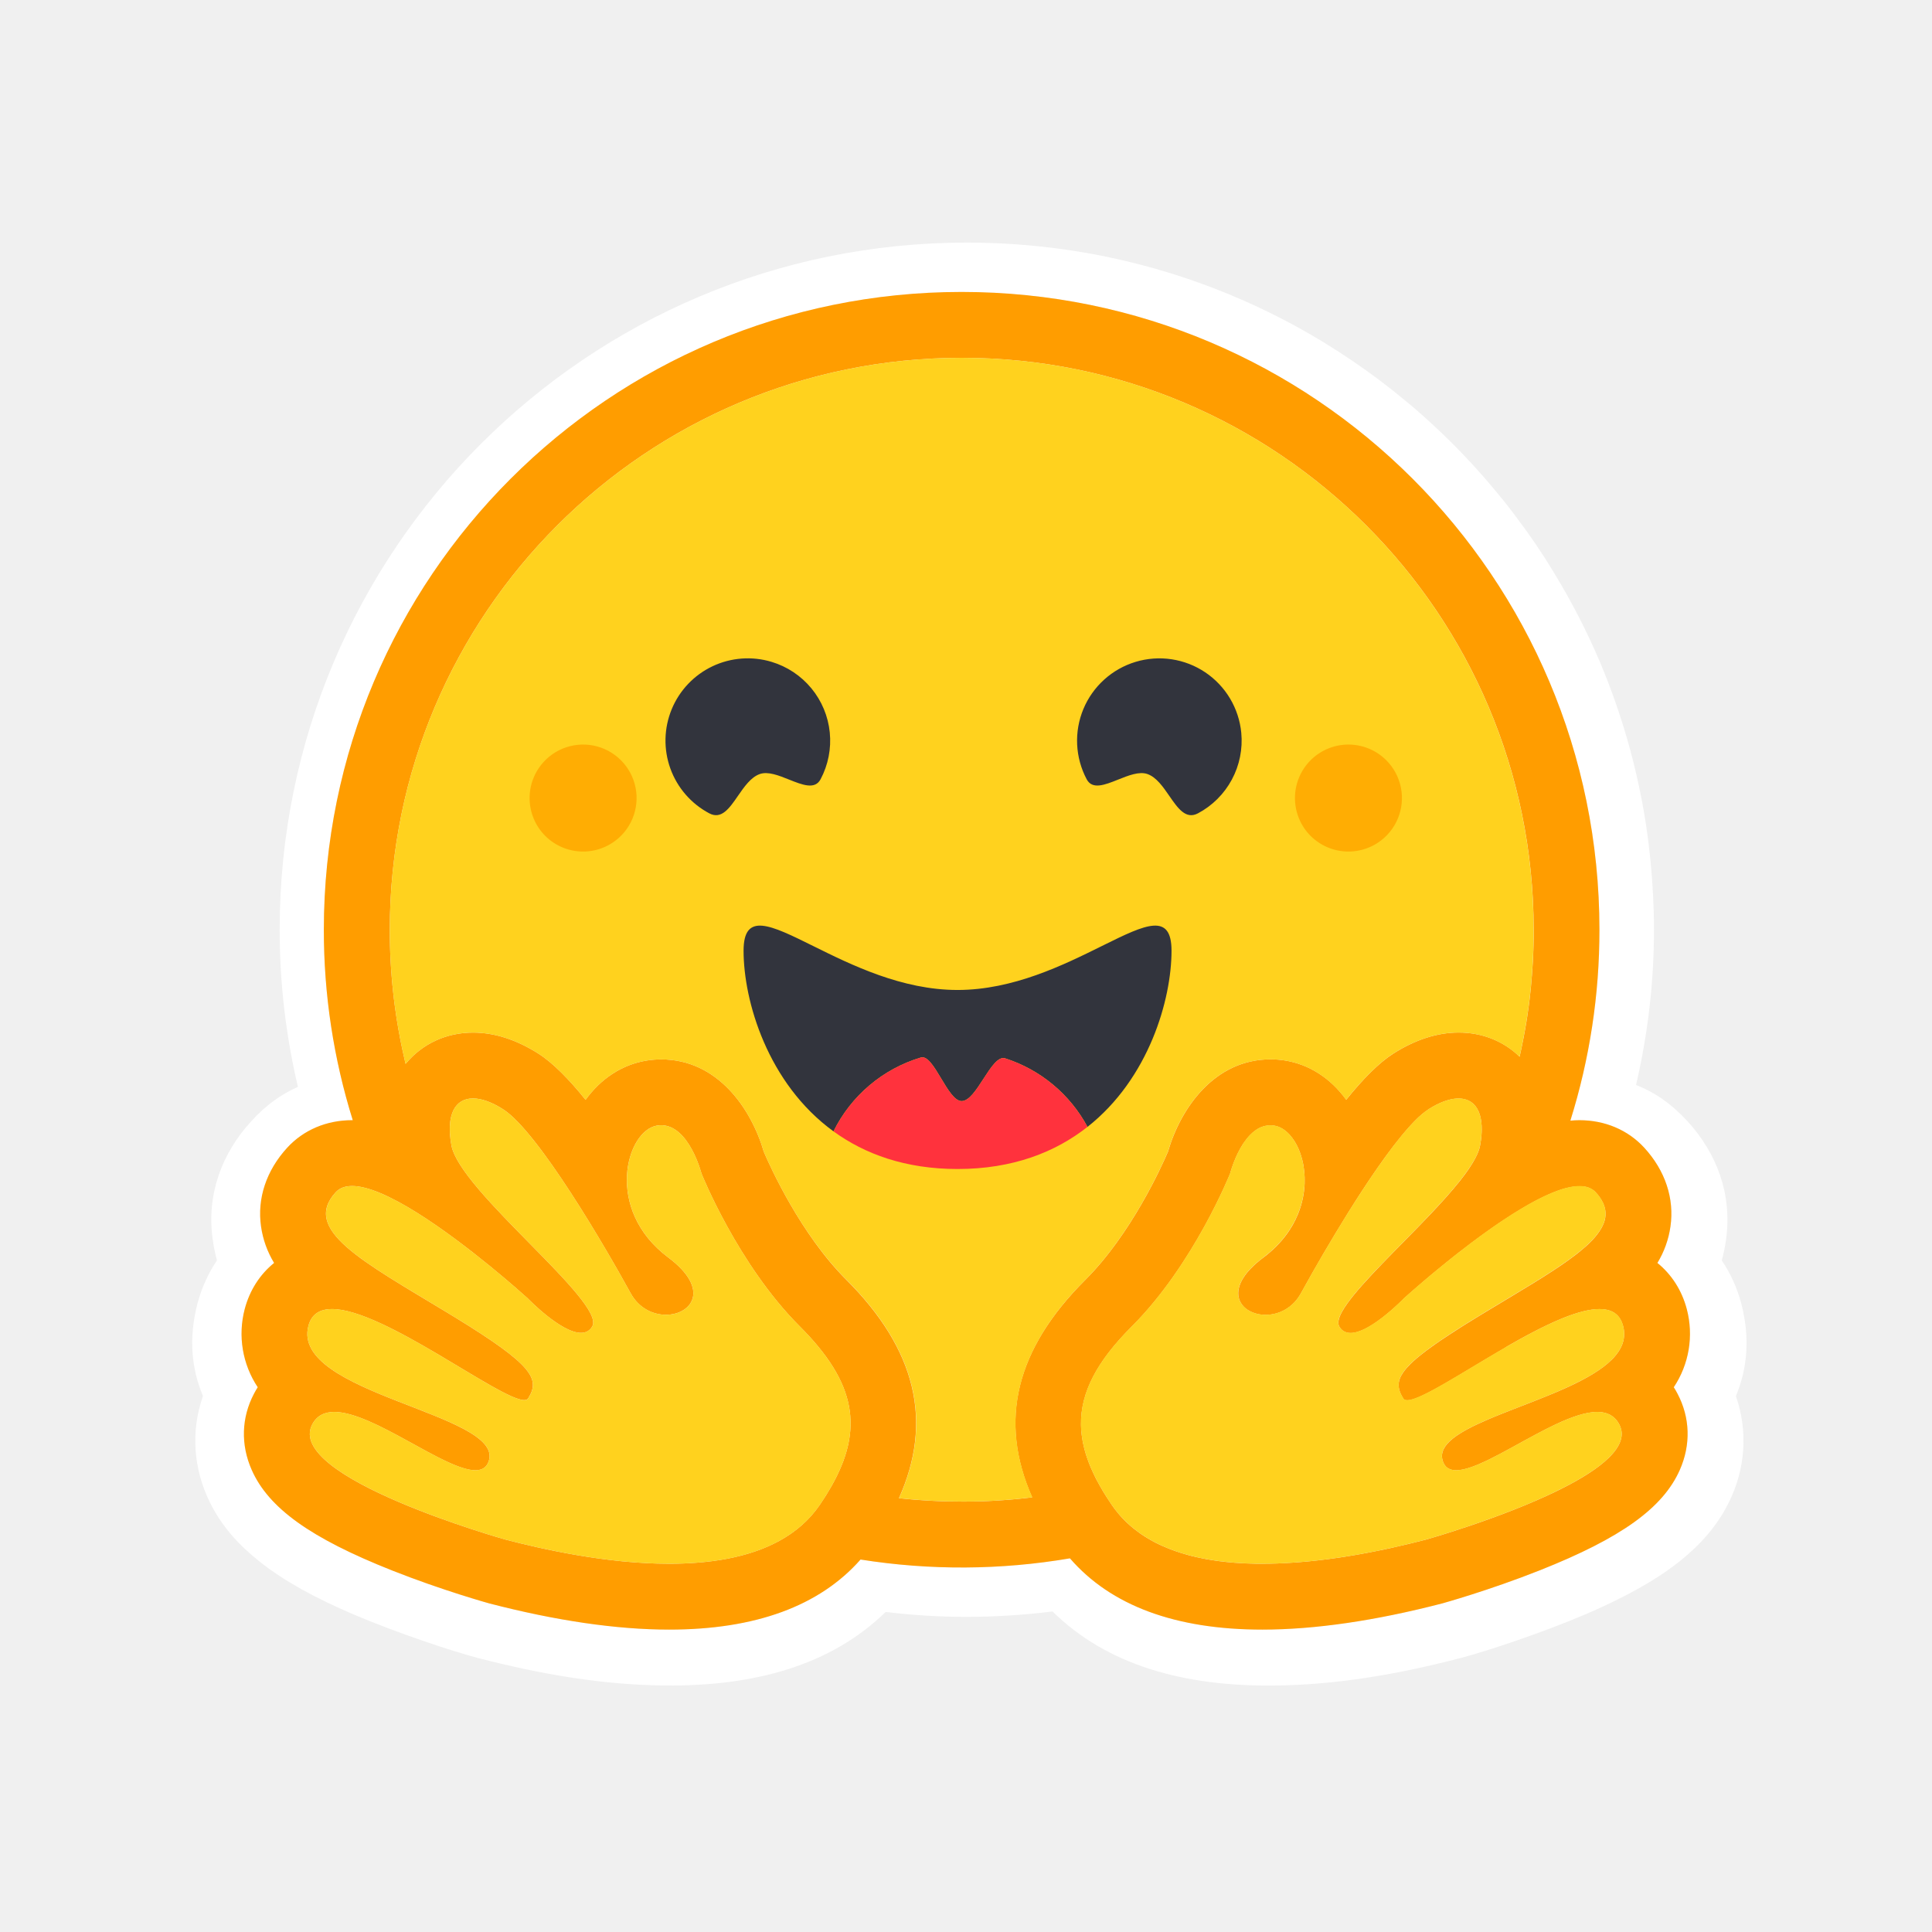
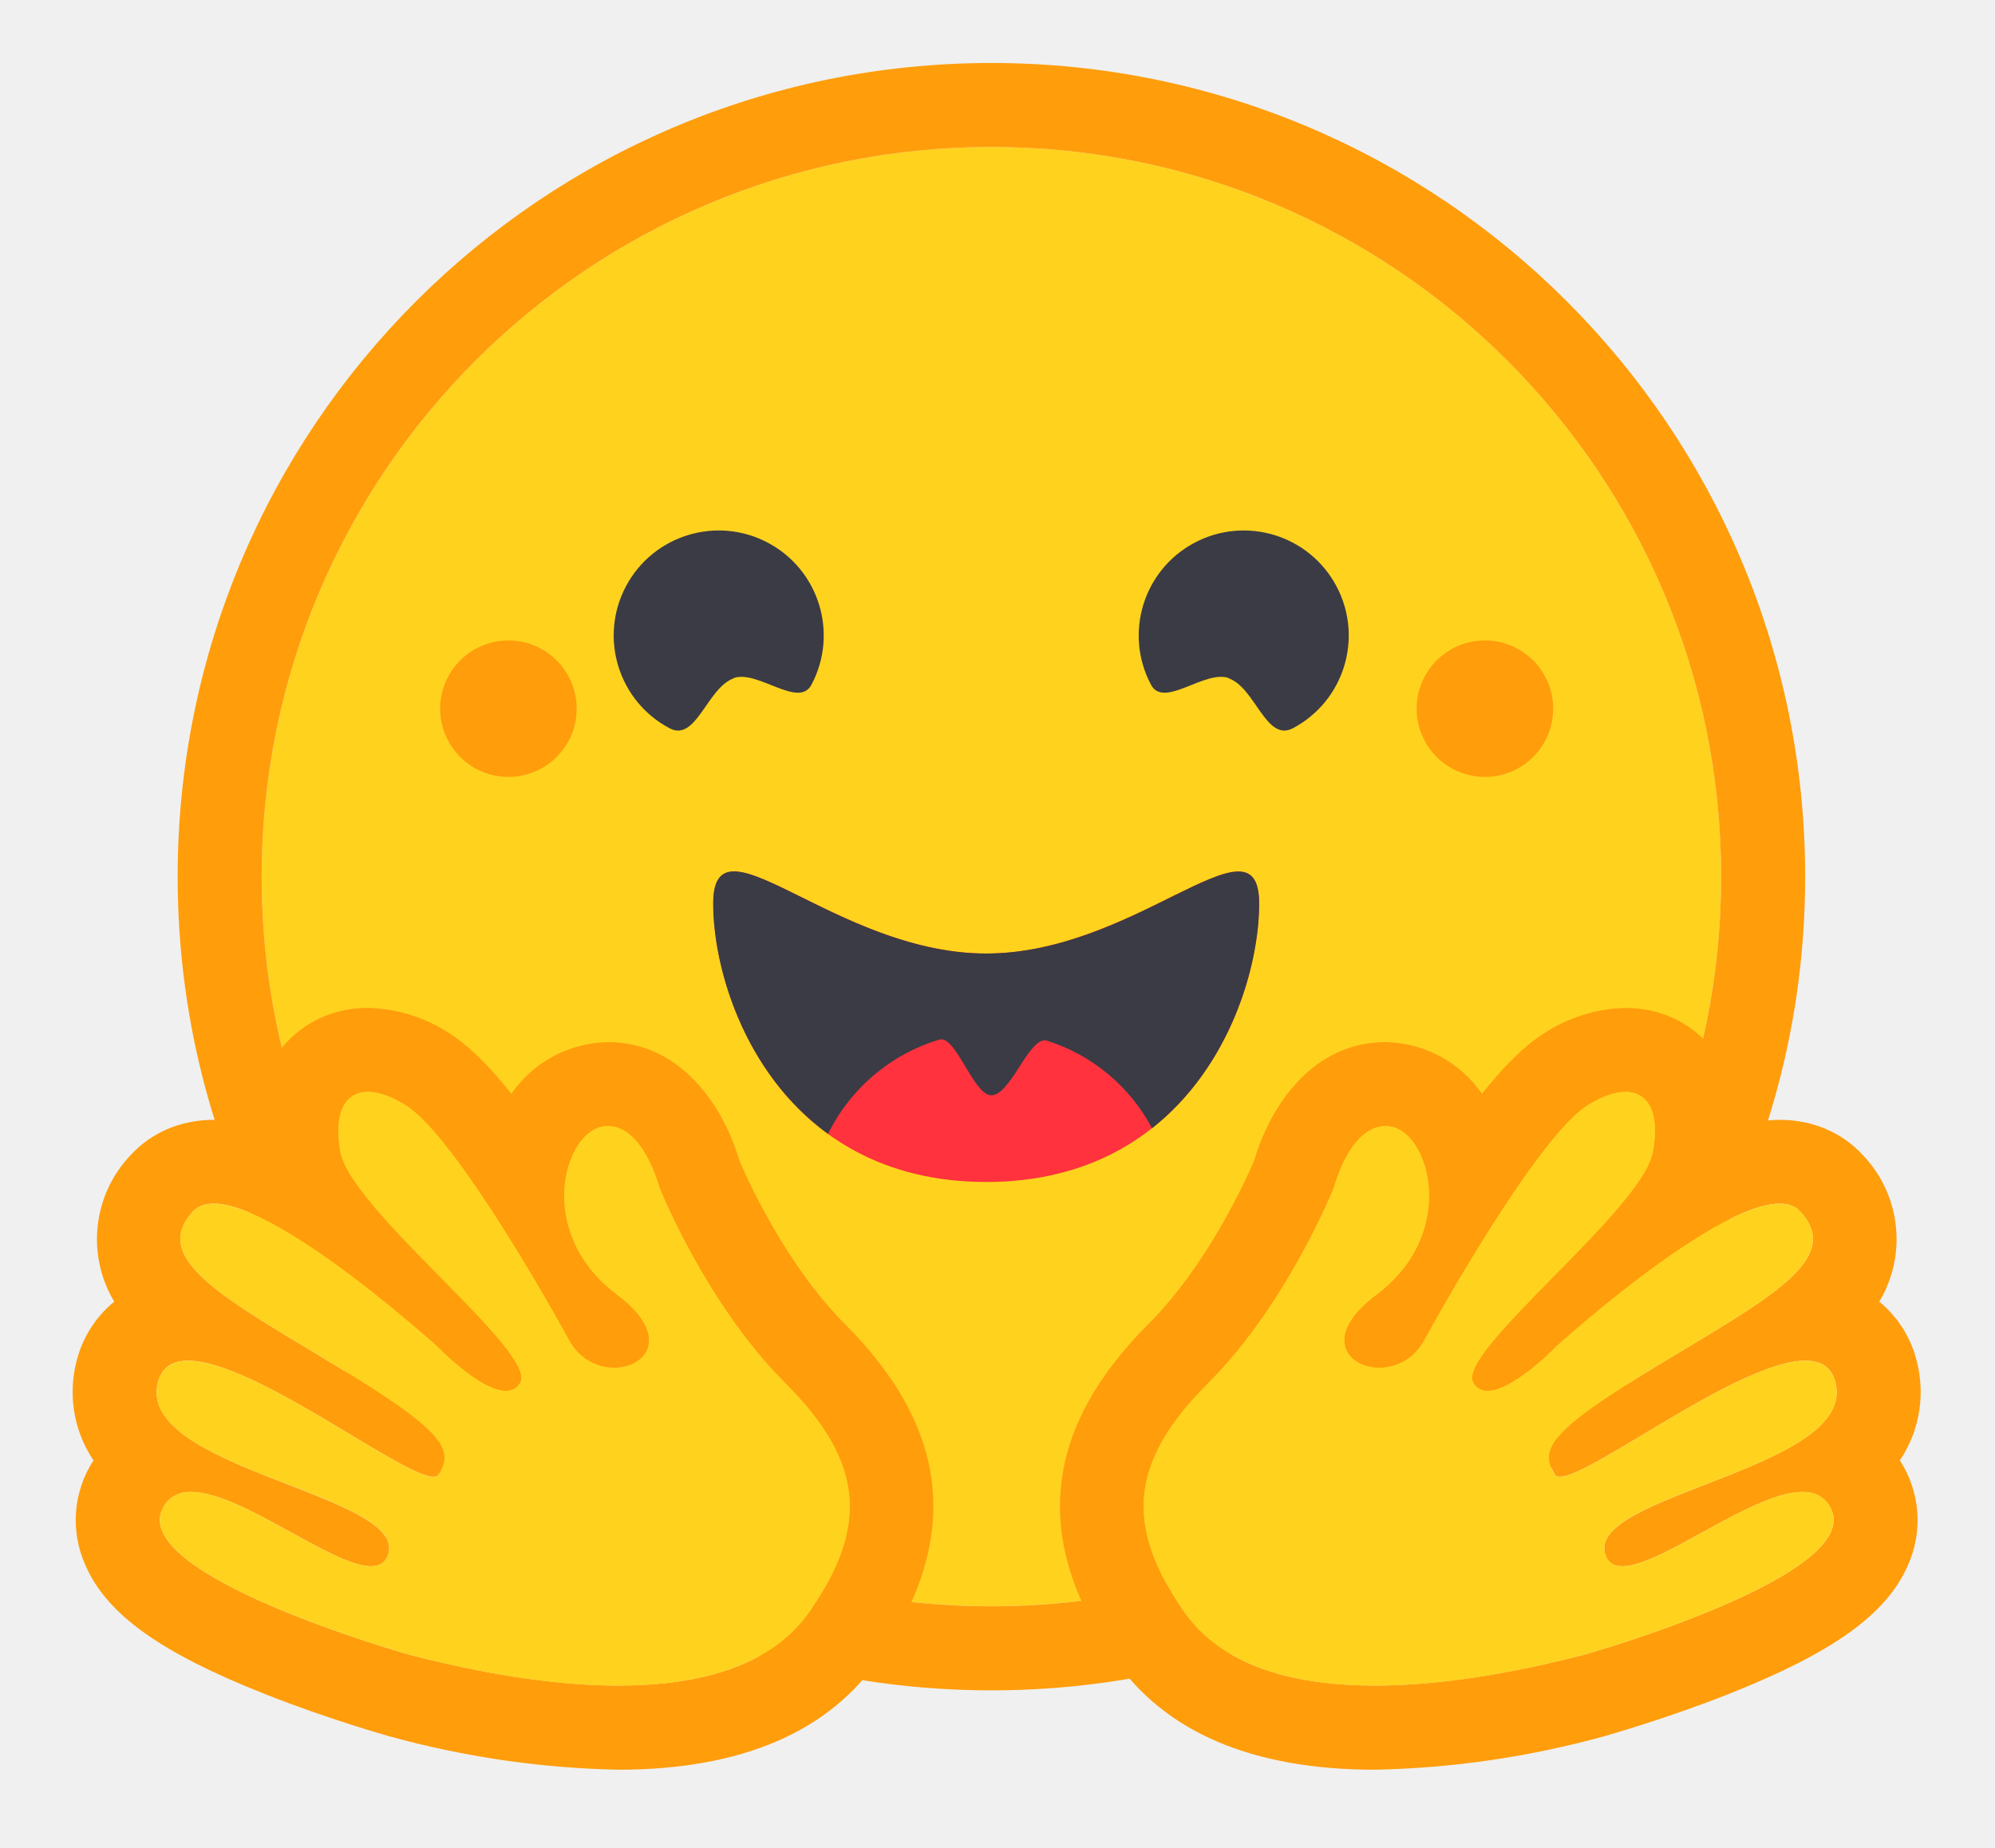
- <svg xmlns="http://www.w3.org/2000/svg" width="256" height="256" viewBox="0 0 256 256" fill="none">
-   <path d="M230.721 172.7C230.183 170.673 229.313 168.75 228.146 167.008C228.396 166.091 228.587 165.159 228.714 164.217C229.543 158.241 227.471 152.77 223.567 148.537C221.452 146.225 219.185 144.698 216.784 143.761C218.36 137.018 219.157 130.117 219.161 123.193C219.161 120.03 218.982 116.932 218.682 113.88C218.526 112.356 218.337 110.836 218.115 109.32C217.428 104.847 216.408 100.431 215.064 96.11C214.183 93.271 213.164 90.476 212.01 87.736C210.281 83.678 208.262 79.75 205.969 75.982C204.465 73.475 202.827 71.051 201.062 68.72C200.197 67.543 199.296 66.394 198.358 65.274C195.58 61.898 192.561 58.728 189.325 55.788C188.25 54.8 187.145 53.845 186.01 52.926C184.893 51.994 183.751 51.093 182.586 50.222C180.241 48.477 177.818 46.839 175.324 45.315C161.543 36.945 145.382 32.145 128.109 32.145C77.817 32.145 37.057 72.907 37.057 123.196C37.055 130.208 37.867 137.196 39.477 144.02C37.317 144.958 35.247 146.42 33.327 148.535C29.424 152.766 27.351 158.217 28.18 164.193C28.306 165.142 28.495 166.082 28.747 167.006C27.581 168.749 26.712 170.673 26.174 172.7C24.974 177.261 25.369 181.374 26.894 184.978C25.236 189.688 25.65 194.704 27.809 199.065C29.379 202.25 31.626 204.714 34.396 206.916C37.689 209.534 41.811 211.758 46.783 213.892C52.715 216.422 59.956 218.799 63.249 219.671C71.755 221.873 79.911 223.269 88.177 223.337C99.954 223.446 110.096 220.677 117.357 213.59C120.924 214.027 124.515 214.246 128.109 214.244C131.906 214.236 135.699 213.997 139.467 213.529C146.711 220.661 156.892 223.455 168.712 223.343C176.977 223.277 185.133 221.881 193.617 219.676C196.932 218.804 204.17 216.427 210.105 213.897C215.077 211.76 219.199 209.536 222.514 206.922C225.263 204.719 227.508 202.256 229.079 199.071C231.26 194.709 231.652 189.693 230.017 184.983C231.527 181.379 231.92 177.257 230.721 172.7ZM222.281 184.673C223.952 187.844 224.059 191.427 222.585 194.764C220.349 199.821 214.795 203.805 204.008 208.082C197.3 210.742 191.158 212.443 191.104 212.458C182.232 214.759 174.208 215.928 167.262 215.928C155.76 215.928 147.201 212.754 141.773 206.486C132.594 208.05 123.222 208.103 114.026 206.644C108.591 212.808 100.081 215.928 88.676 215.928C81.729 215.928 73.706 214.759 64.833 212.458C64.779 212.443 58.639 210.742 51.929 208.082C41.143 203.805 35.587 199.824 33.352 194.764C31.878 191.427 31.985 187.844 33.656 184.673C33.81 184.378 33.976 184.091 34.153 183.813C33.152 182.309 32.48 180.61 32.182 178.827C31.884 177.045 31.967 175.22 32.425 173.472C33.089 170.949 34.46 168.851 36.322 167.344C35.425 165.87 34.837 164.23 34.592 162.522C34.056 158.808 35.289 155.1 38.062 152.076C40.222 149.723 43.275 148.428 46.655 148.428H46.745C44.197 140.259 42.904 131.75 42.913 123.193C42.913 76.522 80.749 38.683 127.427 38.683C174.104 38.683 211.94 76.518 211.94 123.193C211.947 131.773 210.646 140.304 208.081 148.492C208.489 148.452 208.889 148.432 209.282 148.431C212.662 148.431 215.716 149.726 217.874 152.079C220.647 155.1 221.881 158.811 221.344 162.525C221.1 164.233 220.511 165.873 219.615 167.347C221.477 168.854 222.849 170.952 223.512 173.475C223.97 175.223 224.053 177.048 223.755 178.831C223.458 180.613 222.786 182.312 221.784 183.816C221.961 184.091 222.129 184.378 222.281 184.673Z" fill="white" />
-   <path d="M221.784 183.816C222.786 182.312 223.458 180.613 223.756 178.831C224.053 177.048 223.97 175.223 223.512 173.475C222.848 170.952 221.476 168.854 219.615 167.347C220.512 165.873 221.1 164.233 221.344 162.525C221.881 158.811 220.648 155.103 217.874 152.079C215.716 149.726 212.662 148.431 209.282 148.431C208.889 148.431 208.489 148.452 208.081 148.492C210.643 140.304 211.942 131.774 211.933 123.195C211.933 76.523 174.097 38.685 127.424 38.685C80.75 38.685 42.91 76.519 42.91 123.195C42.901 131.752 44.194 140.261 46.742 148.43H46.652C43.272 148.43 40.219 149.724 38.06 152.077C35.287 155.098 34.053 158.81 34.59 162.523C34.835 164.231 35.423 165.872 36.32 167.346C34.458 168.852 33.086 170.95 32.422 173.473C31.964 175.222 31.882 177.047 32.18 178.83C32.478 180.612 33.15 182.312 34.152 183.816C33.974 184.094 33.81 184.381 33.655 184.676C31.985 187.847 31.877 191.43 33.352 194.767C35.588 199.824 41.142 203.808 51.929 208.085C58.636 210.745 64.779 212.446 64.833 212.461C73.705 214.762 81.729 215.931 88.675 215.931C100.081 215.931 108.591 212.811 114.026 206.647C123.222 208.106 132.594 208.052 141.773 206.489C147.201 212.757 155.76 215.931 167.262 215.931C174.208 215.931 182.232 214.762 191.103 212.461C191.158 212.446 197.298 210.745 204.008 208.085C214.795 203.808 220.35 199.824 222.585 194.767C224.059 191.43 223.952 187.847 222.281 184.676C222.129 184.379 221.961 184.091 221.784 183.816ZM110.137 196.997C109.669 197.815 109.168 198.614 108.635 199.391C107.23 201.448 105.382 203.02 103.237 204.188C99.137 206.424 93.947 207.205 88.675 207.205C80.346 207.205 71.808 205.256 67.023 204.015C66.787 203.954 37.689 195.735 41.373 188.739C41.993 187.562 43.013 187.092 44.298 187.092C49.485 187.092 58.93 194.816 62.989 194.816C63.896 194.816 64.536 194.43 64.797 193.488C66.527 187.284 38.504 184.676 40.864 175.692C41.28 174.102 42.41 173.456 43.998 173.456C50.856 173.455 66.248 185.516 69.467 185.516C69.714 185.516 69.891 185.443 69.987 185.291C70.001 185.268 70.015 185.246 70.028 185.222C71.539 182.727 70.672 180.913 60.321 174.573L59.327 173.968C47.936 167.074 39.941 162.925 44.488 157.975C45.011 157.404 45.753 157.151 46.654 157.151C47.722 157.151 49.015 157.508 50.439 158.108C56.455 160.645 64.793 167.564 68.276 170.581C68.824 171.057 69.368 171.538 69.909 172.022C69.909 172.022 74.319 176.608 76.985 176.608C77.599 176.608 78.12 176.366 78.473 175.768C80.364 172.58 60.91 157.838 59.813 151.755C59.069 147.634 60.335 145.546 62.675 145.546C63.788 145.546 65.146 146.02 66.645 146.971C71.295 149.922 80.273 165.35 83.56 171.352C84.662 173.363 86.543 174.213 88.238 174.213C91.601 174.213 94.23 170.87 88.546 166.622C80.003 160.23 83.001 149.782 87.078 149.139C87.252 149.111 87.428 149.097 87.603 149.097C91.311 149.097 92.946 155.486 92.946 155.486C92.946 155.486 97.74 167.524 105.975 175.753C113.447 183.222 114.491 189.351 110.137 196.997ZM136.766 198.407L136.339 198.458L135.611 198.541C135.228 198.581 134.844 198.619 134.459 198.654L134.084 198.688L133.741 198.717L133.255 198.756L132.718 198.795L132.182 198.83L132.063 198.838C131.923 198.846 131.783 198.855 131.641 198.862L131.462 198.872C131.296 198.881 131.13 198.889 130.962 198.896L130.381 198.921L129.854 198.939L129.502 198.949H129.323C129.213 198.949 129.104 198.955 128.994 198.956H128.82C128.71 198.956 128.601 198.956 128.491 198.961L128.043 198.967H127.418C126.927 198.967 126.437 198.962 125.949 198.952L125.553 198.943C125.44 198.943 125.327 198.938 125.216 198.934L124.796 198.922L124.275 198.902L123.805 198.881L123.684 198.876L123.237 198.853C123.112 198.846 122.989 198.84 122.865 198.831L122.576 198.814C122.213 198.791 121.85 198.766 121.487 198.738L121.107 198.707C120.947 198.695 120.787 198.68 120.628 198.666C120.441 198.65 120.254 198.632 120.067 198.614C119.754 198.585 119.441 198.553 119.128 198.519H119.113C123.683 188.324 121.372 178.802 112.137 169.575C106.08 163.526 102.051 154.594 101.215 152.633C99.523 146.828 95.045 140.375 87.608 140.375C86.979 140.375 86.351 140.425 85.73 140.523C82.472 141.036 79.624 142.911 77.592 145.733C75.396 143.002 73.262 140.831 71.332 139.605C68.422 137.76 65.518 136.824 62.689 136.824C59.158 136.824 56.002 138.274 53.802 140.904L53.746 140.971C53.704 140.798 53.664 140.625 53.623 140.451L53.618 140.428C53.199 138.638 52.848 136.833 52.564 135.016C52.564 135.004 52.564 134.992 52.558 134.98C52.536 134.843 52.516 134.705 52.495 134.568C52.433 134.162 52.376 133.755 52.322 133.348C52.298 133.163 52.272 132.978 52.249 132.793L52.181 132.238C52.159 132.053 52.141 131.885 52.121 131.709L52.115 131.665C52.035 130.945 51.965 130.225 51.905 129.503L51.883 129.226L51.848 128.754C51.838 128.625 51.828 128.495 51.821 128.365C51.821 128.334 51.816 128.304 51.815 128.275C51.789 127.913 51.768 127.55 51.75 127.187C51.74 126.998 51.73 126.81 51.722 126.62L51.702 126.124L51.697 125.974L51.681 125.517L51.671 125.128C51.671 124.973 51.663 124.818 51.661 124.663C51.658 124.508 51.654 124.338 51.653 124.174C51.651 124.01 51.653 123.848 51.648 123.685C51.644 123.521 51.648 123.358 51.648 123.195C51.648 81.342 85.579 47.411 127.436 47.411C169.292 47.411 203.222 81.341 203.222 123.195V124.174C203.222 124.337 203.217 124.501 203.214 124.663C203.214 124.798 203.208 124.931 203.204 125.068C203.204 125.188 203.199 125.309 203.195 125.425C203.195 125.578 203.186 125.731 203.181 125.884V125.896L203.16 126.427C203.153 126.582 203.147 126.738 203.139 126.893L203.134 127.003L203.107 127.499C203.048 128.562 202.967 129.623 202.866 130.683V130.696C202.849 130.87 202.832 131.044 202.813 131.218L202.768 131.629L202.679 132.433L202.628 132.84L202.565 133.319C202.542 133.493 202.519 133.668 202.493 133.841C202.467 134.036 202.438 134.23 202.409 134.424L202.34 134.883L202.258 135.403C202.23 135.576 202.2 135.748 202.168 135.92C202.135 136.093 202.109 136.265 202.079 136.437C202.019 136.781 201.956 137.125 201.89 137.468C201.789 137.981 201.686 138.493 201.58 139.005L201.47 139.512C201.434 139.681 201.395 139.851 201.357 140.02C199.224 137.947 196.399 136.818 193.284 136.818C190.457 136.818 187.55 137.753 184.641 139.598C182.711 140.824 180.578 142.996 178.381 145.726C176.346 142.904 173.498 141.029 170.242 140.516C169.621 140.418 168.993 140.368 168.364 140.368C160.925 140.368 156.45 146.821 154.757 152.626C153.917 154.587 149.887 163.519 143.825 169.577C134.596 178.775 132.268 188.254 136.766 198.407ZM215.007 177.998L214.977 178.087C214.901 178.288 214.813 178.484 214.714 178.674C214.639 178.814 214.558 178.95 214.47 179.082C214.303 179.331 214.12 179.569 213.921 179.793C213.875 179.845 213.831 179.897 213.779 179.948C213.707 180.025 213.634 180.101 213.559 180.175C212.213 181.509 210.161 182.679 207.841 183.752C207.578 183.871 207.311 183.99 207.042 184.11L206.774 184.229C206.595 184.308 206.416 184.386 206.228 184.463C206.049 184.541 205.863 184.619 205.677 184.695L205.119 184.925C203.814 185.462 202.477 185.974 201.173 186.479L200.615 186.696L200.064 186.912C199.697 187.055 199.335 187.198 198.979 187.341L198.448 187.555L197.926 187.768L197.67 187.876C197.499 187.947 197.332 188.018 197.165 188.089C193.328 189.736 190.567 191.411 191.147 193.489C191.163 193.548 191.181 193.604 191.201 193.659C191.253 193.813 191.324 193.958 191.413 194.095C191.465 194.176 191.525 194.253 191.592 194.323C192.274 195.032 193.515 194.92 195.08 194.357C195.3 194.276 195.519 194.192 195.736 194.104L195.872 194.048C196.23 193.896 196.609 193.726 196.996 193.542C197.093 193.496 197.191 193.452 197.289 193.401C199.203 192.465 201.372 191.205 203.524 190.058C204.385 189.593 205.258 189.152 206.142 188.733C208.18 187.774 210.096 187.094 211.636 187.094C212.359 187.094 212.997 187.242 213.529 187.582L213.618 187.641C213.952 187.876 214.232 188.178 214.441 188.528C214.482 188.595 214.522 188.666 214.561 188.739C215.322 190.184 214.685 191.68 213.194 193.147C211.763 194.556 209.537 195.937 207.007 197.215C206.819 197.31 206.631 197.405 206.44 197.498C198.91 201.196 189.049 203.981 188.912 204.016C186.284 204.697 182.526 205.591 178.292 206.26L177.666 206.358L177.563 206.373C177.089 206.445 176.614 206.512 176.138 206.574C175.655 206.639 175.167 206.698 174.676 206.753L174.586 206.763C172.806 206.968 171.019 207.104 169.228 207.169H169.202C168.554 207.192 167.907 207.204 167.259 207.204H166.512C165.524 207.191 164.538 207.146 163.553 207.07C163.53 207.07 163.505 207.07 163.482 207.064C163.129 207.037 162.777 207.004 162.425 206.965C162.06 206.926 161.696 206.882 161.333 206.833C161.094 206.801 160.856 206.765 160.618 206.726C160.376 206.687 160.134 206.647 159.893 206.605L159.564 206.543L159.539 206.538C159.192 206.472 158.847 206.399 158.503 206.319C158.303 206.274 158.104 206.23 157.907 206.176L157.788 206.146C157.69 206.122 157.595 206.096 157.498 206.07L157.445 206.056L157.137 205.966C157.025 205.935 156.913 205.901 156.801 205.868L156.762 205.857L156.471 205.768C156.361 205.734 156.251 205.698 156.142 205.662L155.874 205.573L155.677 205.504C155.487 205.437 155.298 205.368 155.111 205.296L154.933 205.226L154.786 205.168C154.502 205.054 154.22 204.935 153.941 204.81L153.756 204.72L153.725 204.706C153.659 204.675 153.594 204.644 153.528 204.617C153.399 204.555 153.271 204.491 153.144 204.426L153.105 204.407L152.921 204.31C152.594 204.139 152.274 203.957 151.96 203.764L151.788 203.658C151.702 203.605 151.616 203.55 151.532 203.494L151.308 203.346L151.067 203.18L150.923 203.077C150.771 202.969 150.622 202.857 150.476 202.742L150.243 202.563C150.15 202.488 150.058 202.412 149.967 202.335C149.89 202.272 149.815 202.206 149.74 202.14L149.734 202.135C149.653 202.064 149.574 201.993 149.495 201.92C149.417 201.849 149.339 201.777 149.263 201.704L149.254 201.695C149.174 201.619 149.096 201.542 149.019 201.463C148.942 201.385 148.863 201.307 148.788 201.227C148.713 201.148 148.636 201.067 148.562 200.984C148.488 200.902 148.42 200.827 148.35 200.746L148.327 200.719C148.259 200.641 148.192 200.562 148.126 200.481C147.983 200.31 147.844 200.135 147.71 199.956C147.575 199.776 147.443 199.592 147.314 199.405L147.191 199.221C147.027 198.981 146.867 198.739 146.712 198.493C146.596 198.316 146.483 198.138 146.373 197.957C146.302 197.844 146.234 197.73 146.166 197.618L146.138 197.572C146.073 197.462 146.009 197.354 145.947 197.245C145.911 197.186 145.877 197.127 145.845 197.066C145.812 197.004 145.774 196.941 145.739 196.878L145.682 196.779L145.647 196.715C145.58 196.595 145.514 196.474 145.45 196.352C145.42 196.298 145.391 196.244 145.36 196.192L145.271 196.019L145.181 195.848C144.956 195.398 144.743 194.942 144.543 194.48L144.472 194.311C144.426 194.198 144.383 194.086 144.337 193.975C144.315 193.921 144.293 193.868 144.274 193.814C144.167 193.537 144.067 193.257 143.975 192.975C143.942 192.874 143.91 192.775 143.88 192.675C143.808 192.448 143.743 192.219 143.685 191.988C143.614 191.719 143.551 191.448 143.498 191.175C143.487 191.12 143.476 191.065 143.467 191.012C143.415 190.745 143.373 190.476 143.34 190.206C143.332 190.153 143.326 190.1 143.32 190.047L143.303 189.885C143.281 189.673 143.264 189.46 143.254 189.247C143.254 189.193 143.249 189.139 143.247 189.087C143.242 188.981 143.24 188.875 143.239 188.769C143.183 184.496 145.345 180.388 149.968 175.767C158.203 167.54 162.997 155.501 162.997 155.501C162.997 155.501 163.126 154.996 163.394 154.269C163.431 154.168 163.47 154.064 163.514 153.955C163.67 153.548 163.846 153.148 164.041 152.758L164.08 152.683C164.246 152.351 164.428 152.027 164.624 151.712C164.67 151.639 164.714 151.567 164.765 151.494C164.912 151.277 165.067 151.065 165.23 150.86C165.319 150.749 165.416 150.639 165.513 150.532C165.552 150.49 165.59 150.448 165.631 150.408C166.108 149.915 166.653 149.513 167.27 149.299L167.348 149.273C167.4 149.256 167.452 149.24 167.505 149.225C167.566 149.209 167.627 149.195 167.69 149.182L167.719 149.176C167.849 149.15 167.981 149.133 168.114 149.124H168.125C168.194 149.124 168.264 149.117 168.335 149.117C168.424 149.117 168.507 149.117 168.594 149.126C168.684 149.134 168.773 149.144 168.863 149.158C169.605 149.276 170.311 149.718 170.919 150.4C171.15 150.66 171.358 150.94 171.54 151.236C171.66 151.428 171.773 151.631 171.88 151.845C171.923 151.934 171.964 152.016 172.004 152.104C172.108 152.33 172.202 152.56 172.284 152.795C172.479 153.345 172.626 153.911 172.723 154.487C172.807 154.992 172.857 155.502 172.873 156.013C172.881 156.286 172.881 156.563 172.873 156.842C172.819 158.14 172.553 159.421 172.086 160.634C172.044 160.745 171.997 160.857 171.952 160.969C171.86 161.195 171.759 161.417 171.65 161.634C171.569 161.799 171.484 161.965 171.392 162.13C171.332 162.24 171.269 162.35 171.206 162.46C171.045 162.734 170.871 163.006 170.684 163.277L170.571 163.439C170.129 164.055 169.637 164.633 169.099 165.167C168.569 165.698 168.001 166.189 167.4 166.637C166.798 167.083 166.233 167.577 165.711 168.114C164.208 169.691 163.858 171.083 164.196 172.138C164.25 172.304 164.321 172.465 164.407 172.617C164.508 172.791 164.628 172.951 164.764 173.097L164.817 173.152L164.871 173.206C164.925 173.258 164.982 173.309 165.043 173.359L165.103 173.407C165.248 173.519 165.402 173.619 165.563 173.707C165.61 173.732 165.652 173.757 165.705 173.781C165.879 173.866 166.058 173.939 166.242 173.998C166.293 174.015 166.344 174.03 166.396 174.046L166.461 174.063L166.551 174.087L166.628 174.106L166.712 174.124L166.795 174.141L166.874 174.154C166.932 174.164 166.992 174.174 167.052 174.181L167.109 174.19L167.213 174.2L167.277 174.207L167.382 174.214H167.444L167.554 174.22H167.9L167.999 174.214L168.113 174.207L168.252 174.194L168.382 174.179C168.412 174.179 168.442 174.171 168.472 174.165C168.872 174.107 169.264 174.001 169.639 173.849L169.798 173.782C169.887 173.743 169.977 173.702 170.059 173.658C170.235 173.57 170.406 173.47 170.57 173.361C170.799 173.211 171.015 173.043 171.217 172.858C171.265 172.815 171.312 172.769 171.358 172.725C171.381 172.703 171.403 172.682 171.425 172.658C171.469 172.613 171.514 172.569 171.558 172.52C171.878 172.168 172.155 171.78 172.383 171.363C174.34 167.804 176.391 164.298 178.534 160.849L178.828 160.378L179.125 159.907C179.273 159.668 179.423 159.433 179.572 159.199L179.722 158.965C180.22 158.185 180.726 157.41 181.241 156.641L181.546 156.185C182.158 155.278 182.768 154.396 183.373 153.558L183.674 153.143C184.332 152.236 185.017 151.348 185.728 150.482L186.01 150.144C186.057 150.088 186.1 150.032 186.151 149.978C186.244 149.868 186.337 149.761 186.428 149.657C186.474 149.604 186.517 149.552 186.566 149.5L186.834 149.198L186.968 149.051C187.103 148.906 187.235 148.767 187.365 148.634C187.455 148.544 187.538 148.455 187.624 148.371C188.131 147.853 188.69 147.388 189.293 146.985L189.433 146.895C189.567 146.805 189.706 146.721 189.848 146.645C192.212 145.303 194.169 145.204 195.296 146.331C195.978 147.013 196.356 148.144 196.335 149.718C196.335 149.787 196.335 149.857 196.33 149.929V150.006C196.33 150.078 196.324 150.15 196.318 150.223C196.318 150.313 196.308 150.402 196.299 150.492C196.29 150.581 196.285 150.649 196.276 150.729C196.276 150.751 196.272 150.774 196.268 150.798C196.262 150.867 196.253 150.938 196.243 151.009C196.243 151.03 196.243 151.052 196.235 151.074C196.224 151.169 196.21 151.263 196.194 151.357C196.183 151.447 196.168 151.531 196.152 151.619L196.126 151.768C196.1 151.91 196.067 152.05 196.026 152.188C195.948 152.447 195.854 152.7 195.743 152.946C195.588 153.284 195.417 153.613 195.229 153.933C195.125 154.111 195.018 154.286 194.907 154.459C194.793 154.638 194.673 154.819 194.549 155.002C194.233 155.454 193.905 155.897 193.564 156.33L193.408 156.527C192.852 157.22 192.278 157.899 191.686 158.562L191.499 158.772C191.247 159.053 190.991 159.336 190.729 159.62L190.532 159.834C190.401 159.977 190.264 160.12 190.132 160.264C190.001 160.407 189.864 160.552 189.726 160.697L189.315 161.13L188.898 161.566L188.478 162.002C188.196 162.294 187.913 162.586 187.628 162.878C183.573 167.037 179.301 171.182 177.855 173.766C177.758 173.934 177.671 174.108 177.593 174.285C177.387 174.755 177.301 175.157 177.36 175.482C177.379 175.589 177.416 175.691 177.471 175.785C177.552 175.926 177.651 176.056 177.766 176.172C177.819 176.224 177.875 176.272 177.934 176.316C178.232 176.528 178.591 176.637 178.957 176.627H179.071L179.188 176.618L179.305 176.605L179.402 176.591C179.415 176.589 179.429 176.587 179.442 176.583L179.531 176.566L179.554 176.561L179.653 176.54L179.688 176.531C179.723 176.522 179.757 176.513 179.792 176.503C179.827 176.493 179.875 176.48 179.917 176.466C180.093 176.413 180.265 176.35 180.434 176.278C180.523 176.242 180.61 176.203 180.696 176.161C180.741 176.141 180.786 176.12 180.828 176.098L180.962 176.032C181.282 175.866 181.594 175.685 181.898 175.491L182.031 175.401C182.076 175.373 182.121 175.344 182.164 175.312L182.297 175.223L182.368 175.174L182.56 175.039C182.739 174.916 182.906 174.789 183.075 174.66L183.09 174.648L183.359 174.44C183.726 174.15 184.074 173.858 184.39 173.583L184.6 173.399L184.619 173.381L184.729 173.284C184.987 173.052 185.217 172.836 185.408 172.658L185.487 172.581C185.556 172.516 185.619 172.455 185.676 172.403L185.788 172.292L185.828 172.253L185.839 172.242L185.956 172.125L186.03 172.048L186.039 172.041L186.074 172.009L186.118 171.969L186.132 171.956L186.169 171.922L186.373 171.743L186.487 171.641C186.548 171.588 186.607 171.534 186.666 171.479L186.802 171.358C186.827 171.338 186.851 171.316 186.876 171.294L187.019 171.169L187.229 170.984L187.341 170.887C187.776 170.509 188.305 170.052 188.913 169.537L189.162 169.326L189.573 168.981L189.994 168.63C190.544 168.173 191.136 167.688 191.762 167.185L192.173 166.855C192.523 166.576 192.882 166.292 193.246 166.006C193.393 165.891 193.542 165.776 193.694 165.662C194.066 165.373 194.44 165.086 194.817 164.803C195.675 164.155 196.56 163.506 197.456 162.874L197.84 162.606C198.109 162.421 198.377 162.235 198.645 162.054L198.888 161.89C199.367 161.565 199.853 161.248 200.343 160.939L200.586 160.786L200.827 160.636C201.069 160.486 201.309 160.339 201.548 160.196L201.787 160.053L202.265 159.775L202.734 159.506L202.829 159.454L203.2 159.25C203.355 159.166 203.509 159.085 203.663 159.006L203.892 158.888L204.115 158.776C204.193 158.739 204.27 158.7 204.346 158.663C204.848 158.415 205.36 158.187 205.88 157.979C206.021 157.919 206.161 157.865 206.3 157.818L206.71 157.674C206.833 157.633 206.953 157.594 207.068 157.559L207.108 157.547C207.17 157.527 207.232 157.509 207.293 157.493L207.311 157.488C207.439 157.451 207.566 157.419 207.691 157.389H207.7C208.054 157.304 208.414 157.243 208.777 157.206C208.944 157.189 209.111 157.18 209.279 157.181H209.363C209.475 157.181 209.583 157.188 209.69 157.199C209.739 157.199 209.788 157.209 209.836 157.215H209.856C209.904 157.221 209.952 157.228 210 157.239C210.047 157.248 210.095 157.256 210.141 157.267H210.156C210.203 157.277 210.245 157.289 210.294 157.303C210.548 157.374 210.79 157.484 211.012 157.628C211.121 157.699 211.223 157.779 211.317 157.868L211.344 157.894C211.362 157.91 211.379 157.927 211.395 157.944L211.444 157.997C211.846 158.418 212.178 158.901 212.428 159.427L212.466 159.517C212.551 159.717 212.618 159.924 212.666 160.135C212.808 160.781 212.753 161.455 212.508 162.07C212.415 162.318 212.302 162.557 212.169 162.785C211.858 163.309 211.489 163.796 211.07 164.237L210.981 164.332C210.848 164.472 210.71 164.612 210.565 164.752C210.501 164.815 210.434 164.877 210.367 164.94L210.162 165.129L210.055 165.224C209.797 165.454 209.532 165.677 209.263 165.893C209.1 166.025 208.936 166.154 208.77 166.281C208.184 166.729 207.587 167.161 206.979 167.578C206.612 167.83 206.242 168.077 205.869 168.321C204.95 168.924 204.021 169.512 203.083 170.084C201.115 171.294 198.934 172.588 196.609 173.995L196.007 174.36C195.348 174.762 194.726 175.146 194.14 175.512L193.845 175.697L193.287 176.055C192.917 176.292 192.548 176.531 192.179 176.77L191.882 176.966C191.737 177.06 191.593 177.156 191.449 177.252L191.308 177.342L190.876 177.633L190.647 177.79L190.379 177.976L190.13 178.149C189.713 178.444 189.325 178.725 188.968 178.992L188.834 179.094C188.624 179.253 188.416 179.415 188.211 179.58C187.902 179.829 187.62 180.067 187.367 180.296L187.243 180.409C187.172 180.474 187.102 180.539 187.035 180.603C186.989 180.648 186.946 180.693 186.898 180.736L186.834 180.8C186.691 180.944 186.551 181.091 186.416 181.242L186.35 181.318C186.203 181.488 186.075 181.651 185.963 181.81L185.913 181.881C185.825 182.009 185.744 182.141 185.671 182.277C185.652 182.311 185.635 182.345 185.618 182.379L185.569 182.481L185.536 182.555L185.515 182.605L185.498 182.65L185.475 182.711C185.413 182.88 185.37 183.056 185.345 183.234L185.337 183.296L185.331 183.354V183.669C185.331 183.695 185.331 183.721 185.338 183.749L185.343 183.797C185.343 183.823 185.349 183.848 185.353 183.876C185.357 183.902 185.364 183.949 185.372 183.986V183.991C185.379 184.026 185.386 184.06 185.395 184.095C185.404 184.13 185.413 184.17 185.424 184.206C185.443 184.277 185.467 184.347 185.492 184.417C185.508 184.459 185.523 184.5 185.54 184.541C185.54 184.549 185.546 184.558 185.55 184.566L185.586 184.647L185.636 184.758C185.69 184.873 185.749 184.985 185.813 185.094L185.879 185.208L185.947 185.322C185.959 185.341 185.973 185.359 185.988 185.376L186.01 185.399L186.035 185.422L186.061 185.442C186.099 185.469 186.14 185.49 186.183 185.505C186.206 185.513 186.23 185.519 186.254 185.525C186.831 185.655 188.017 185.178 189.593 184.346C189.682 184.298 189.78 184.248 189.875 184.196L190.355 183.934L190.589 183.804C190.756 183.715 190.926 183.614 191.1 183.515L191.417 183.336C193.5 182.137 195.988 180.597 198.56 179.093C198.801 178.952 199.043 178.811 199.285 178.672L199.771 178.361C200.335 178.038 200.902 177.719 201.471 177.404C202.188 177.01 202.91 176.626 203.639 176.254L204.115 176.013C204.431 175.857 204.744 175.705 205.053 175.557C205.651 175.273 206.256 175.003 206.868 174.748L207.203 174.612L207.243 174.596C209.018 173.893 210.627 173.459 211.929 173.459C212.21 173.456 212.492 173.48 212.769 173.528H212.778C212.867 173.544 212.948 173.562 213.031 173.582H213.046C213.259 173.636 213.466 173.713 213.662 173.812C213.937 173.954 214.184 174.143 214.393 174.371C214.489 174.477 214.574 174.592 214.649 174.714C214.789 174.929 214.899 175.162 214.978 175.406C215.01 175.501 215.038 175.594 215.067 175.693C215.278 176.45 215.257 177.253 215.007 177.998Z" fill="#FF9D00" />
-   <path fill-rule="evenodd" clip-rule="evenodd" d="M203.21 123.685V123.194C203.21 81.34 169.292 47.411 127.435 47.411C85.579 47.411 51.648 81.342 51.648 123.194V123.358C51.646 123.467 51.645 123.576 51.648 123.685C51.653 123.848 51.655 124.011 51.653 124.174L51.658 124.534L51.661 124.663C51.661 124.723 51.663 124.782 51.665 124.842C51.668 124.937 51.67 125.033 51.67 125.128L51.681 125.517L51.697 125.974L51.702 126.124L51.722 126.597V126.62C51.73 126.805 51.74 126.989 51.749 127.173L51.75 127.187C51.76 127.375 51.77 127.564 51.782 127.753C51.792 127.927 51.802 128.101 51.815 128.275L51.817 128.306C51.826 128.455 51.836 128.605 51.847 128.754L51.85 128.794L51.883 129.226L51.886 129.254C51.892 129.338 51.898 129.422 51.906 129.503C51.966 130.224 52.035 130.945 52.115 131.664L52.12 131.709L52.181 132.238L52.249 132.793L52.299 133.17L52.322 133.347C52.375 133.755 52.433 134.162 52.495 134.568L52.499 134.595L52.558 134.979C52.843 136.808 53.197 138.626 53.618 140.429L53.623 140.451L53.655 140.586L53.746 140.971L53.802 140.904C56.002 138.274 59.158 136.824 62.689 136.824C65.519 136.824 68.422 137.76 71.332 139.605C73.262 140.831 75.396 143.002 77.592 145.733C79.624 142.911 82.472 141.035 85.73 140.523C86.351 140.425 86.979 140.376 87.608 140.375C95.044 140.375 99.523 146.828 101.215 152.633C102.051 154.594 106.08 163.526 112.156 169.568C121.392 178.795 123.703 188.316 119.132 198.511H119.148C119.459 198.546 119.772 198.578 120.087 198.607C120.274 198.625 120.46 198.643 120.648 198.659L120.714 198.665L121.127 198.7L121.507 198.73C121.869 198.758 122.232 198.784 122.596 198.807L122.885 198.824L123.114 198.838L123.256 198.846L123.703 198.869L123.825 198.874L124.294 198.895L124.816 198.915L125.235 198.927L125.305 198.929C125.394 198.933 125.483 198.936 125.572 198.936L125.668 198.939C126.258 198.953 126.847 198.96 127.437 198.959H128.063L128.51 198.954C128.62 198.949 128.729 198.949 128.84 198.949H129.014L129.165 198.945C129.224 198.943 129.283 198.941 129.343 198.941H129.522L129.873 198.932L130.401 198.914L130.982 198.888C131.15 198.882 131.316 198.873 131.482 198.865L131.661 198.854L131.927 198.84L132.083 198.831L132.201 198.823L132.738 198.788L133.274 198.749L133.761 198.71L134.103 198.681L134.479 198.647C135.107 198.591 135.733 198.525 136.359 198.45L136.786 198.399C132.287 188.247 134.616 178.767 143.813 169.577C149.876 163.519 153.905 154.587 154.745 152.625C156.438 146.821 160.914 140.368 168.352 140.368C168.981 140.368 169.61 140.418 170.231 140.516C173.486 141.028 176.334 142.904 178.369 145.726C180.566 142.996 182.699 140.823 184.63 139.597C187.539 137.753 190.445 136.817 193.272 136.817C196.388 136.817 199.212 137.947 201.345 140.02C201.384 139.851 201.422 139.682 201.459 139.512L201.568 139.006C201.607 138.821 201.646 138.636 201.683 138.451C201.749 138.124 201.815 137.797 201.878 137.467C201.944 137.125 202.007 136.781 202.067 136.437L202.098 136.251C202.117 136.141 202.135 136.031 202.156 135.92C202.19 135.748 202.218 135.576 202.246 135.402L202.257 135.336L202.328 134.883L202.398 134.424V134.42C202.449 134.081 202.497 133.742 202.542 133.403L202.553 133.319L202.616 132.841L202.667 132.433L202.757 131.629L202.792 131.306L202.801 131.218C202.82 131.044 202.838 130.87 202.854 130.696V130.682C202.867 130.544 202.881 130.405 202.893 130.266C202.964 129.478 203.024 128.686 203.072 127.891C203.081 127.761 203.088 127.63 203.096 127.499V127.493L203.122 127.002L203.128 126.892C203.144 126.56 203.158 126.228 203.169 125.896V125.884L203.174 125.754C203.179 125.645 203.183 125.535 203.183 125.425L203.185 125.381C203.189 125.278 203.193 125.172 203.193 125.067L203.196 124.977C203.199 124.872 203.202 124.768 203.202 124.663L203.204 124.574C203.207 124.441 203.21 124.307 203.21 124.174V123.685ZM108.638 199.391C114.64 190.59 114.214 183.984 105.98 175.754C97.744 167.523 92.951 155.487 92.951 155.487C92.951 155.487 91.162 148.496 87.082 149.138C83.002 149.78 80.009 160.227 88.552 166.622C97.094 173.017 86.852 177.353 83.564 171.352C80.276 165.35 71.299 149.923 66.645 146.972C61.991 144.021 58.718 145.675 59.815 151.757C60.36 154.776 65.428 159.929 70.163 164.743C74.967 169.627 79.428 174.163 78.474 175.768C76.581 178.955 69.914 172.023 69.914 172.023C69.914 172.023 49.038 153.025 44.494 157.976C40.304 162.539 46.765 166.418 56.721 172.397C57.567 172.905 58.439 173.429 59.332 173.969C70.723 180.865 71.609 182.684 69.992 185.293C69.395 186.257 65.582 183.968 60.892 181.153C52.897 176.352 42.355 170.023 40.866 175.688C39.578 180.591 47.334 183.595 54.368 186.32C60.228 188.59 65.588 190.666 64.799 193.484C63.982 196.406 59.553 193.969 54.712 191.305C49.277 188.314 43.322 185.038 41.373 188.735C37.69 195.725 66.783 203.954 67.023 204.015C76.423 206.453 100.295 211.619 108.638 199.391ZM147.303 199.391C141.301 190.59 141.727 183.984 149.962 175.754C158.197 167.523 162.99 155.487 162.99 155.487C162.99 155.487 164.779 148.496 168.859 149.138C172.939 149.78 175.932 160.227 167.39 166.622C158.847 173.017 169.089 177.353 172.377 171.352C175.666 165.35 184.637 149.923 189.291 146.972C193.945 144.021 197.22 145.675 196.122 151.757C195.578 154.776 190.509 159.929 185.774 164.744C180.97 169.628 176.509 174.163 177.462 175.768C179.355 178.955 186.027 172.019 186.027 172.019C186.027 172.019 206.902 153.022 211.448 157.973C215.637 162.535 209.176 166.415 199.219 172.394C198.348 172.917 197.478 173.441 196.609 173.966C185.218 180.862 184.332 182.681 185.948 185.289C186.546 186.254 190.359 183.964 195.048 181.149C203.044 176.349 213.586 170.019 215.075 175.685C216.364 180.588 208.607 183.592 201.573 186.317C195.713 188.587 190.353 190.663 191.141 193.481C191.957 196.402 196.385 193.965 201.225 191.301C206.66 188.31 212.616 185.032 214.564 188.732C218.248 195.726 189.15 203.947 188.915 204.007C179.515 206.453 155.643 211.619 147.303 199.391Z" fill="#FFD21E" />
-   <path fill-rule="evenodd" clip-rule="evenodd" d="M152.047 102.567C153.229 102.985 154.108 104.257 154.944 105.468C156.074 107.104 157.126 108.627 158.74 107.769C160.644 106.756 162.205 105.202 163.225 103.302C164.246 101.402 164.681 99.243 164.475 97.096C164.321 95.491 163.813 93.94 162.987 92.555C162.161 91.17 161.038 89.985 159.7 89.086C158.361 88.187 156.839 87.597 155.245 87.357C153.65 87.117 152.022 87.234 150.478 87.699C148.934 88.164 147.513 88.965 146.316 90.046C145.119 91.126 144.176 92.458 143.556 93.946C142.936 95.434 142.653 97.041 142.728 98.652C142.804 100.263 143.235 101.836 143.992 103.26C144.74 104.667 146.4 104.003 148.152 103.302C149.525 102.753 150.956 102.181 152.047 102.567ZM100.672 102.567C99.49 102.985 98.611 104.258 97.775 105.468C96.645 107.105 95.592 108.627 93.979 107.769C91.585 106.501 89.748 104.386 88.828 101.838C87.907 99.29 87.969 96.49 89.001 93.984C90.032 91.479 91.96 89.447 94.408 88.285C96.856 87.124 99.649 86.916 102.242 87.701C104.307 88.323 106.141 89.543 107.513 91.207C108.885 92.87 109.732 94.903 109.949 97.049C110.165 99.195 109.74 101.356 108.728 103.26C107.979 104.667 106.319 104.003 104.567 103.303C103.193 102.753 101.764 102.181 100.672 102.567ZM144.099 149.318C152.242 142.903 155.233 132.429 155.233 125.977C155.233 120.877 151.802 122.482 146.309 125.202L145.999 125.355C140.957 127.852 134.245 131.177 126.877 131.177C119.508 131.177 112.796 127.852 107.755 125.354C102.084 122.545 98.527 120.783 98.527 125.978C98.527 132.634 101.709 143.563 110.443 149.912C111.596 147.573 113.219 145.497 115.211 143.813C117.202 142.129 119.52 140.874 122.018 140.126C122.89 139.866 123.788 141.367 124.707 142.904C125.594 144.386 126.501 145.902 127.423 145.902C128.406 145.902 129.371 144.408 130.314 142.95C131.299 141.425 132.26 139.94 133.189 140.237C137.864 141.738 141.775 144.993 144.099 149.318Z" fill="#32343D" />
-   <path d="M144.097 149.317C139.856 152.659 134.219 154.9 126.878 154.9C119.981 154.9 114.587 152.922 110.443 149.911C111.596 147.572 113.219 145.495 115.211 143.812C117.202 142.128 119.52 140.873 122.018 140.125C123.73 139.614 125.545 145.901 127.423 145.901C129.433 145.901 131.37 139.655 133.189 140.236C137.863 141.738 141.773 144.993 144.097 149.317Z" fill="#FF323D" />
-   <path fill-rule="evenodd" clip-rule="evenodd" d="M81.2 111.64C80.231 112.288 79.117 112.687 77.957 112.801C76.797 112.916 75.627 112.742 74.55 112.295C73.689 111.94 72.907 111.418 72.249 110.759C71.59 110.101 71.068 109.319 70.713 108.458C70.267 107.381 70.094 106.211 70.208 105.051C70.323 103.891 70.722 102.777 71.37 101.808C72.149 100.642 73.256 99.733 74.551 99.197C75.847 98.66 77.272 98.52 78.647 98.793C80.022 99.067 81.285 99.743 82.276 100.734C83.267 101.726 83.942 102.99 84.215 104.365C84.488 105.74 84.348 107.165 83.811 108.46C83.275 109.755 82.365 110.861 81.2 111.64ZM182.613 111.64C181.644 112.288 180.53 112.687 179.37 112.801C178.209 112.916 177.039 112.742 175.962 112.295C175.101 111.939 174.319 111.418 173.661 110.759C173.003 110.101 172.481 109.319 172.125 108.458C171.68 107.381 171.507 106.211 171.621 105.051C171.736 103.891 172.135 102.777 172.782 101.808C173.364 100.936 174.133 100.205 175.032 99.666C175.931 99.127 176.938 98.794 177.981 98.692C179.025 98.589 180.078 98.719 181.064 99.073C182.051 99.426 182.947 99.994 183.688 100.736C184.68 101.727 185.355 102.99 185.628 104.365C185.902 105.74 185.761 107.165 185.224 108.46C184.687 109.755 183.779 110.861 182.613 111.64Z" fill="#FFAD03" />
+ <svg xmlns="http://www.w3.org/2000/svg" width="95" height="88" fill="none">
+   <path fill="#FFD21E" d="M47.21 76.5a34.75 34.75 0 1 0 0-69.5 34.75 34.75 0 0 0 0 69.5Z" />
+   <path fill="#FF9D0B" d="M81.96 41.75a34.75 34.75 0 1 0-69.5 0 34.75 34.75 0 0 0 69.5 0Zm-73.5 0a38.75 38.75 0 1 1 77.5 0 38.75 38.75 0 0 1-77.5 0Z" />
+   <path fill="#3A3B45" d="M58.5 32.3c1.28.44 1.78 3.06 3.07 2.38a5 5 0 1 0-6.76-2.07c.61 1.15 2.55-.72 3.7-.32ZM34.95 32.3c-1.28.44-1.79 3.06-3.07 2.38a5 5 0 1 1 6.76-2.07c-.61 1.15-2.56-.72-3.7-.32Z" />
+   <path fill="#FF323D" d="M46.96 56.29c9.83 0 13-8.76 13-13.26 0-2.34-1.57-1.6-4.09-.36-2.33 1.15-5.46 2.74-8.9 2.74-7.19 0-13-6.88-13-2.38s3.16 13.26 13 13.26Z" />
+   <path fill="#3A3B45" fill-rule="evenodd" d="M39.43 54a8.7 8.7 0 0 1 5.3-4.49c.4-.12.81.57 1.24 1.28.4.68.82 1.37 1.24 1.37.45 0 .9-.68 1.33-1.35.45-.7.89-1.38 1.32-1.25a8.61 8.61 0 0 1 5 4.17c3.73-2.94 5.1-7.74 5.1-10.7 0-2.34-1.57-1.6-4.09-.36l-.14.07c-2.31 1.15-5.39 2.67-8.77 2.67s-6.45-1.52-8.77-2.67c-2.6-1.29-4.23-2.1-4.23.29 0 3.05 1.46 8.06 5.47 10.97Z" clip-rule="evenodd" />
+   <path fill="#FF9D0B" d="M70.71 37a3.25 3.25 0 1 0 0-6.5 3.25 3.25 0 0 0 0 6.5ZM24.21 37a3.25 3.25 0 1 0 0-6.5 3.25 3.25 0 0 0 0 6.5ZM17.52 48c-1.62 0-3.06.66-4.07 1.87a5.97 5.97 0 0 0-1.33 3.76 7.1 7.1 0 0 0-1.94-.3c-1.55 0-2.95.59-3.94 1.66a5.8 5.8 0 0 0-.8 7 5.3 5.3 0 0 0-1.79 2.82c-.24.9-.48 2.8.8 4.74a5.22 5.22 0 0 0-.37 5.02c1.02 2.32 3.57 4.14 8.52 6.1 3.07 1.22 5.89 2 5.91 2.01a44.33 44.33 0 0 0 10.93 1.6c5.86 0 10.05-1.8 12.46-5.34 3.88-5.69 3.33-10.9-1.7-15.92-2.77-2.78-4.62-6.87-5-7.77-.78-2.66-2.84-5.62-6.25-5.62a5.7 5.7 0 0 0-4.6 2.46c-1-1.26-1.98-2.25-2.86-2.82A7.4 7.4 0 0 0 17.52 48Zm0 4c.51 0 1.14.22 1.82.65 2.14 1.36 6.25 8.43 7.76 11.18.5.92 1.37 1.31 2.14 1.31 1.55 0 2.75-1.53.15-3.48-3.92-2.93-2.55-7.72-.68-8.01.08-.02.17-.02.24-.02 1.7 0 2.45 2.93 2.45 2.93s2.2 5.52 5.98 9.3c3.77 3.77 3.97 6.8 1.22 10.83-1.88 2.75-5.47 3.58-9.16 3.58-3.81 0-7.73-.9-9.92-1.46-.11-.03-13.45-3.8-11.76-7 .28-.54.75-.76 1.34-.76 2.38 0 6.7 3.54 8.57 3.54.41 0 .7-.17.83-.6.79-2.85-12.06-4.05-10.98-8.17.2-.73.71-1.02 1.44-1.02 3.14 0 10.2 5.53 11.68 5.53.11 0 .2-.03.24-.1.74-1.2.33-2.04-4.9-5.2-5.21-3.16-8.88-5.06-6.8-7.33.24-.26.58-.38 1-.38 3.17 0 10.66 6.82 10.66 6.82s2.02 2.1 3.25 2.1c.28 0 .52-.1.68-.38.86-1.46-8.06-8.22-8.56-11.01-.34-1.9.24-2.85 1.31-2.85Z" />
+   <path fill="#FFD21E" d="M38.6 76.69c2.75-4.04 2.55-7.07-1.22-10.84-3.78-3.77-5.98-9.3-5.98-9.3s-.82-3.2-2.69-2.9c-1.87.3-3.24 5.08.68 8.01 3.91 2.93-.78 4.92-2.29 2.17-1.5-2.75-5.62-9.82-7.76-11.18-2.13-1.35-3.63-.6-3.13 2.2.5 2.79 9.43 9.55 8.56 11-.87 1.47-3.93-1.71-3.93-1.71s-9.57-8.71-11.66-6.44c-2.08 2.27 1.59 4.17 6.8 7.33 5.23 3.16 5.64 4 4.9 5.2-.75 1.2-12.28-8.53-13.36-4.4-1.08 4.11 11.77 5.3 10.98 8.15-.8 2.85-9.06-5.38-10.74-2.18-1.7 3.21 11.65 6.98 11.76 7.01 4.3 1.12 15.25 3.49 19.08-2.12Z" />
+   <path fill="#FF9D0B" d="M77.4 48c1.62 0 3.07.66 4.07 1.87a5.97 5.97 0 0 1 1.33 3.76 7.1 7.1 0 0 1 1.95-.3c1.55 0 2.95.59 3.94 1.66a5.8 5.8 0 0 1 .8 7 5.3 5.3 0 0 1 1.78 2.82c.24.9.48 2.8-.8 4.74a5.22 5.22 0 0 1 .37 5.02c-1.02 2.32-3.57 4.14-8.51 6.1-3.08 1.22-5.9 2-5.92 2.01a44.33 44.33 0 0 1-10.93 1.6c-5.86 0-10.05-1.8-12.46-5.34-3.88-5.69-3.33-10.9 1.7-15.92 2.78-2.78 4.63-6.87 5.01-7.77.78-2.66 2.83-5.62 6.24-5.62a5.7 5.7 0 0 1 4.6 2.46c1-1.26 1.98-2.25 2.87-2.82A7.4 7.4 0 0 1 77.4 48Zm0 4c-.51 0-1.13.22-1.82.65-2.13 1.36-6.25 8.43-7.76 11.18a2.43 2.43 0 0 1-2.14 1.31c-1.54 0-2.75-1.53-.14-3.48 3.91-2.93 2.54-7.72.67-8.01a1.54 1.54 0 0 0-.24-.02c-1.7 0-2.45 2.93-2.45 2.93s-2.2 5.52-5.97 9.3c-3.78 3.77-3.98 6.8-1.22 10.83 1.87 2.75 5.47 3.58 9.15 3.58 3.82 0 7.73-.9 9.93-1.46.1-.03 13.45-3.8 11.76-7-.29-.54-.75-.76-1.34-.76-2.38 0-6.71 3.54-8.57 3.54-.42 0-.71-.17-.83-.6-.8-2.85 12.05-4.05 10.97-8.17-.19-.73-.7-1.02-1.44-1.02-3.14 0-10.2 5.53-11.68 5.53-.1 0-.19-.03-.23-.1-.74-1.2-.34-2.04 4.88-5.2 5.23-3.16 8.9-5.06 6.8-7.33-.23-.26-.57-.38-.98-.38-3.18 0-10.67 6.82-10.67 6.82s-2.02 2.1-3.24 2.1a.74.74 0 0 1-.68-.38c-.87-1.46 8.05-8.22 8.55-11.01.34-1.9-.24-2.85-1.31-2.85Z" />
+   <path fill="#FFD21E" d="M56.33 76.69c-2.75-4.04-2.56-7.07 1.22-10.84 3.77-3.77 5.97-9.3 5.97-9.3s.82-3.2 2.7-2.9c1.86.3 3.23 5.08-.68 8.01-3.92 2.93.78 4.92 2.28 2.17 1.51-2.75 5.63-9.82 7.76-11.18 2.13-1.35 3.64-.6 3.13 2.2-.5 2.79-9.42 9.55-8.55 11 .86 1.47 3.92-1.71 3.92-1.71s9.58-8.71 11.66-6.44c2.08 2.27-1.58 4.17-6.8 7.33-5.23 3.16-5.63 4-4.9 5.2.75 1.2 12.28-8.53 13.36-4.4 1.08 4.11-11.76 5.3-10.97 8.15.8 2.85 9.05-5.38 10.74-2.18 1.69 3.21-11.65 6.98-11.76 7.01-4.31 1.12-15.26 3.49-19.08-2.12Z" />
</svg>
